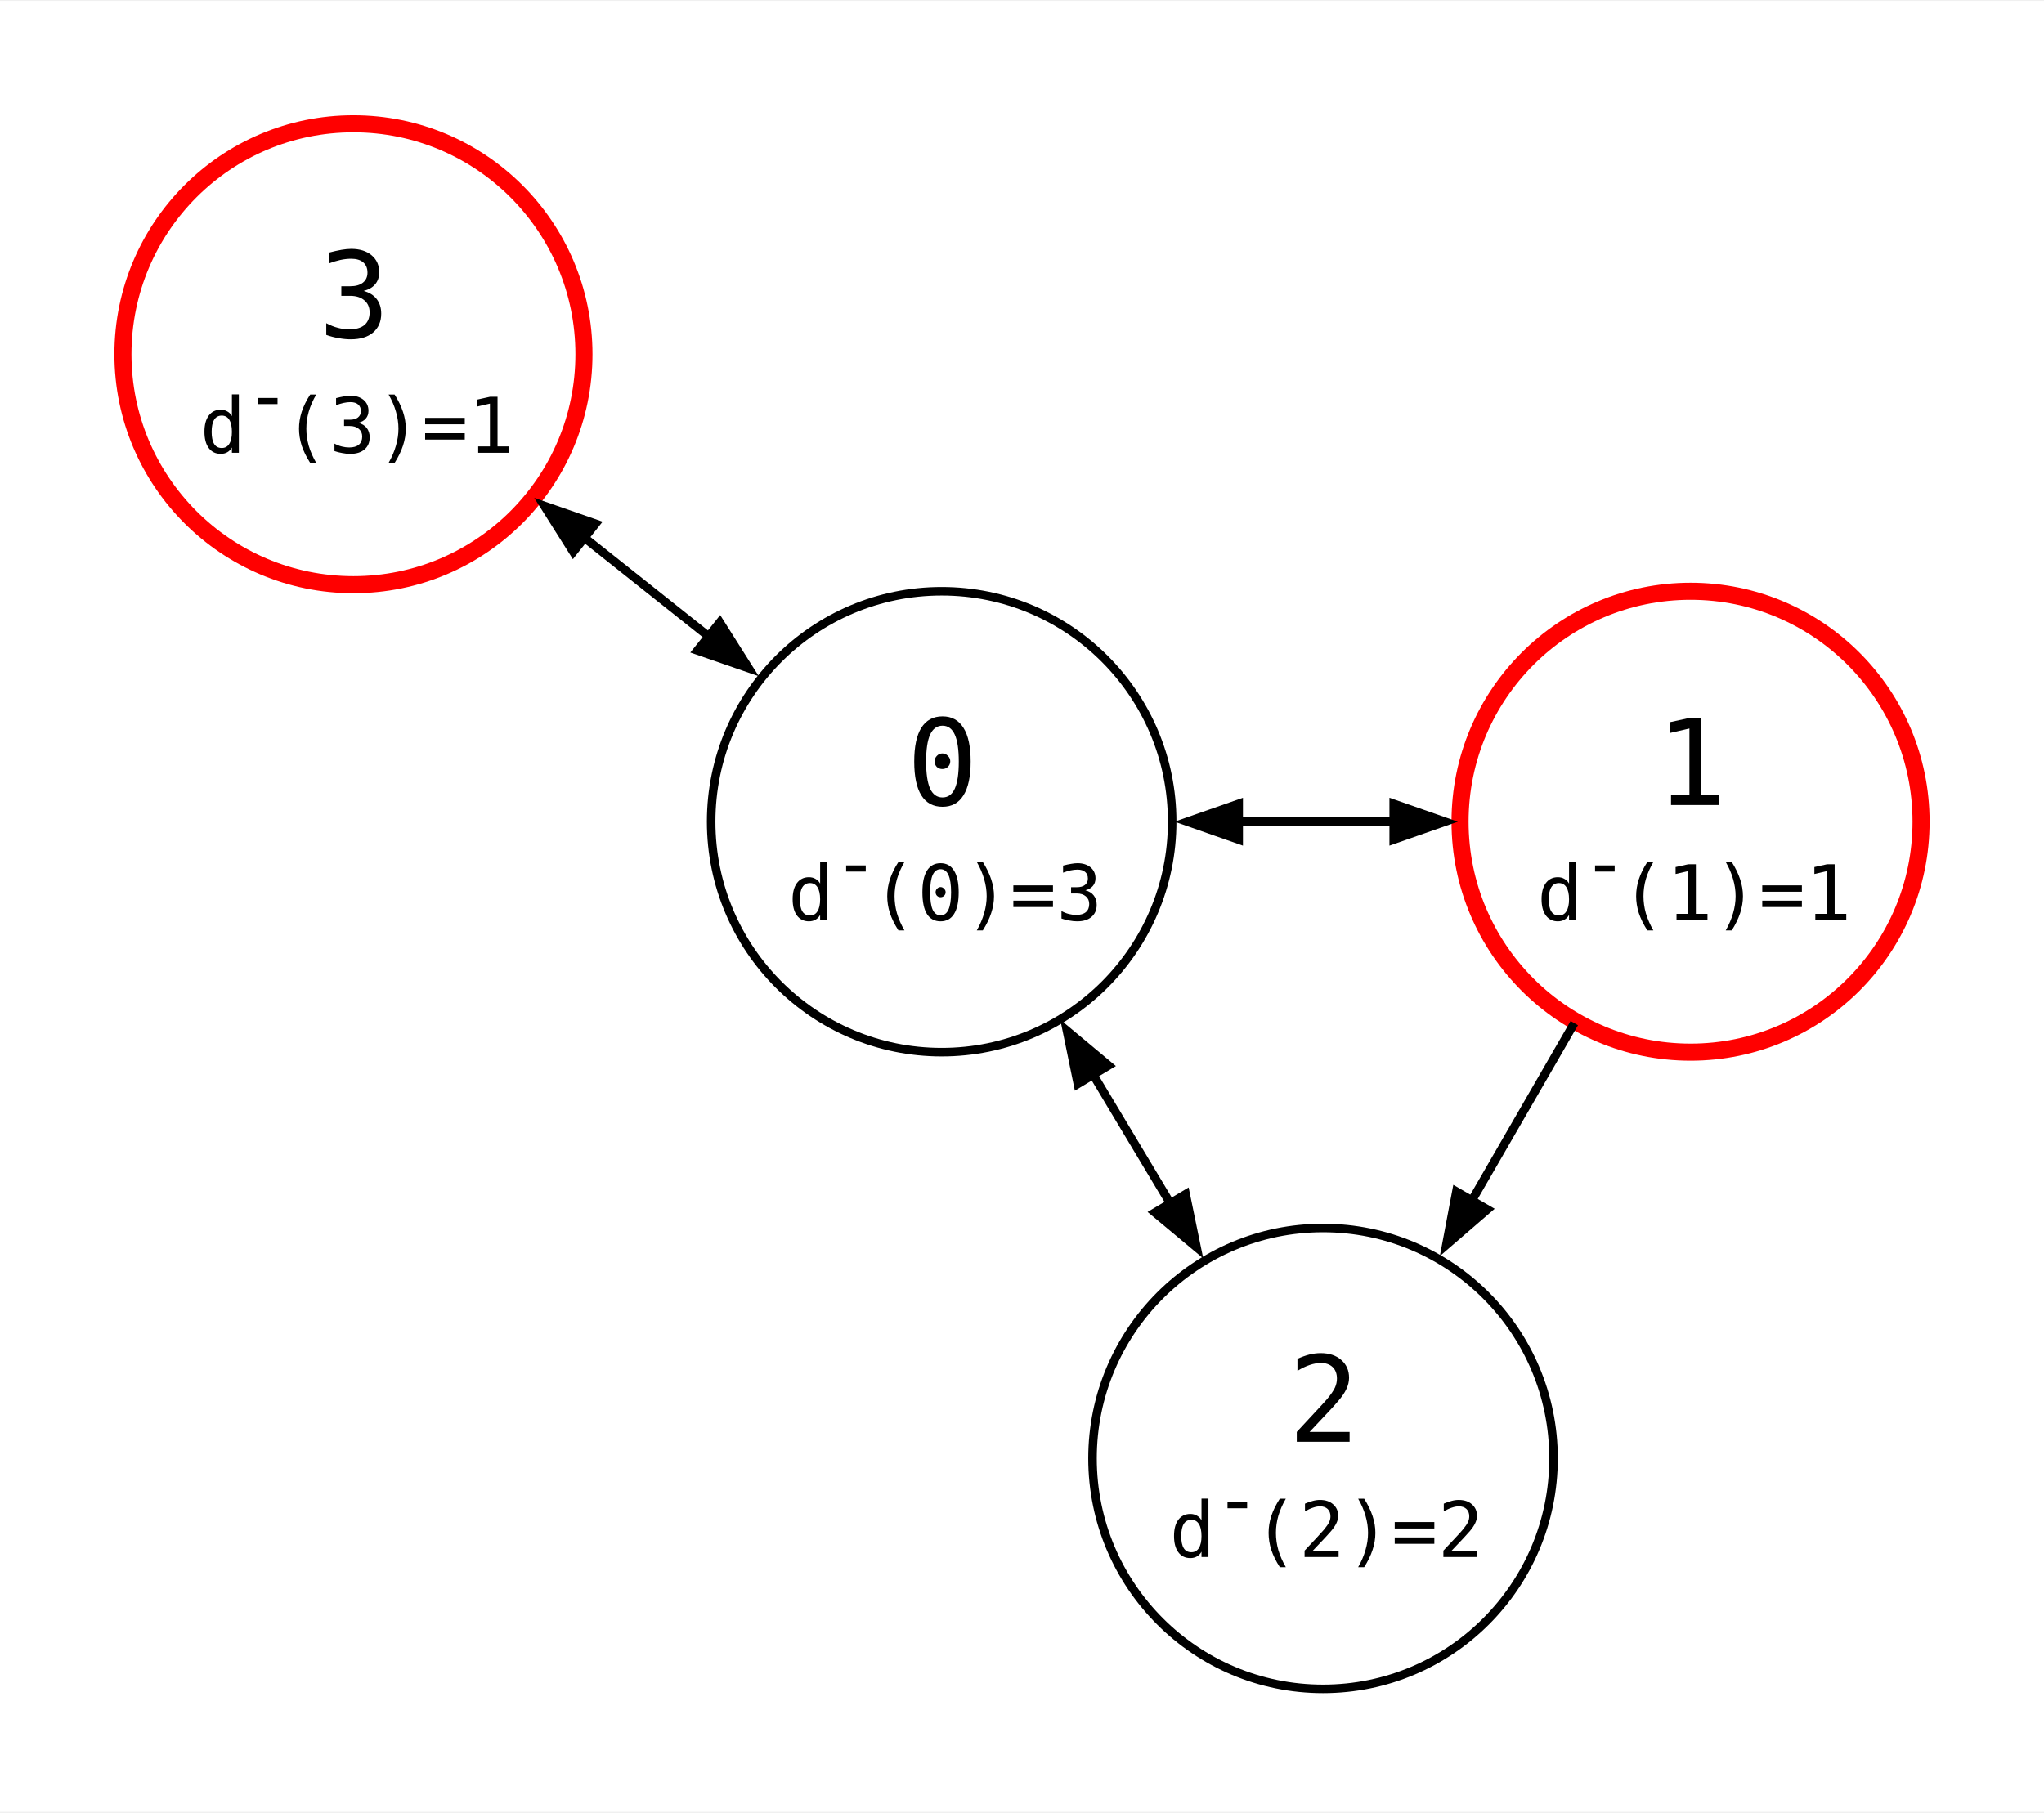
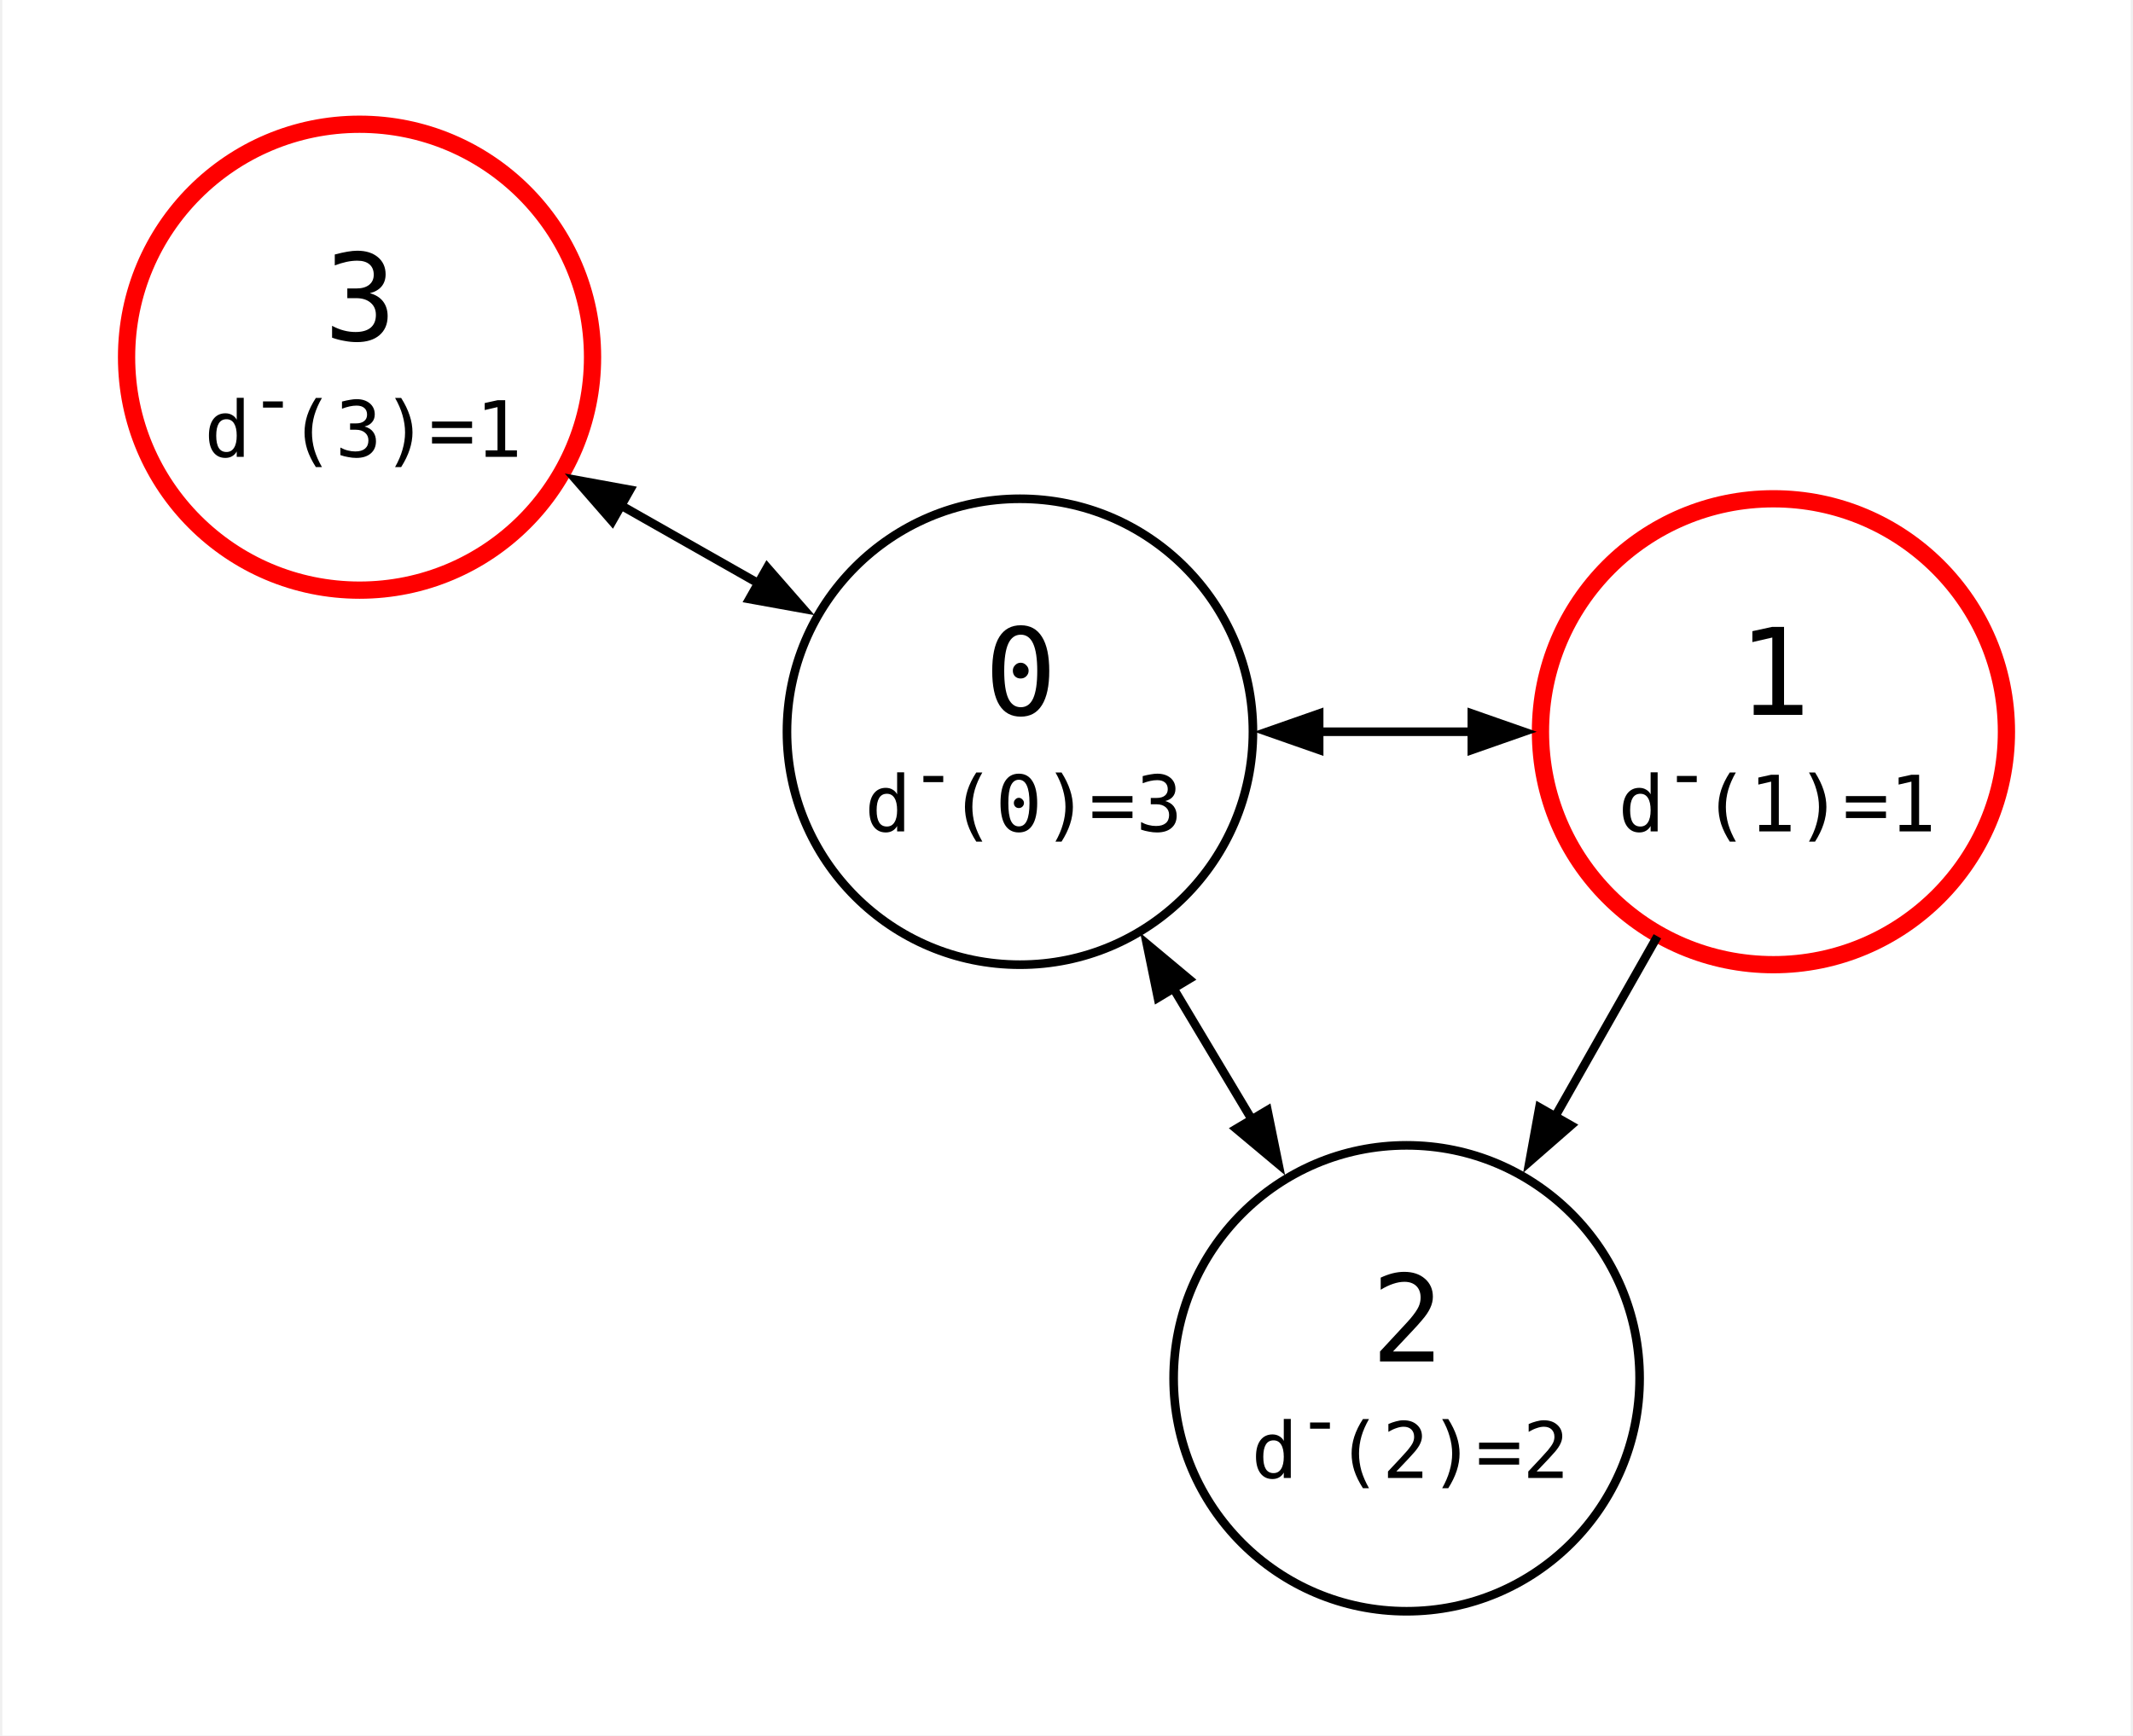
- <svg xmlns="http://www.w3.org/2000/svg" width="239pt" height="212pt" viewBox="0.00 0.00 239.42 212.17">
-   <g id="graph0" class="graph" transform="scale(1 1) rotate(0) translate(14.4 197.77)">
-     <polygon fill="white" stroke="none" points="-14.4,14.4 -14.4,-197.77 225.02,-197.77 225.02,14.4 -14.4,14.4" />
+ <svg xmlns="http://www.w3.org/2000/svg" width="247pt" height="201pt" viewBox="0.00 0.00 246.65 201.15">
+   <g id="graph0" class="graph" transform="scale(1 1) rotate(0) translate(14.4 186.75)">
+     <polygon fill="white" stroke="none" points="-14.4,14.4 -14.4,-186.75 232.25,-186.75 232.25,14.4 -14.4,14.4" />
    <g id="node1" class="node">
-       <ellipse fill="none" stroke="black" cx="95.9" cy="-101.6" rx="27" ry="27" />
-       <text text-anchor="start" x="91.78" y="-103.55" font-family="monospace" font-size="14.00">0</text>
-       <text text-anchor="start" x="77.9" y="-90.05" font-family="monospace" font-size="9.00">d</text>
-       <text text-anchor="start" x="83.15" y="-90.05" font-family="monospace" baseline-shift="super" font-size="9.00">-</text>
-       <text text-anchor="start" x="87.65" y="-90.05" font-family="monospace" font-size="9.00">(0)=3</text>
+       <ellipse fill="none" stroke="black" cx="103.53" cy="-101.94" rx="27" ry="27" />
+       <text text-anchor="start" x="99.41" y="-103.89" font-family="monospace" font-size="14.00">0</text>
+       <text text-anchor="start" x="85.53" y="-90.39" font-family="monospace" font-size="9.00">d</text>
+       <text text-anchor="start" x="90.78" y="-90.39" font-family="monospace" baseline-shift="super" font-size="9.00">-</text>
+       <text text-anchor="start" x="95.28" y="-90.39" font-family="monospace" font-size="9.00">(0)=3</text>
    </g>
    <g id="node2" class="node">
-       <ellipse fill="none" stroke="red" stroke-width="2" cx="183.62" cy="-101.6" rx="27" ry="27" />
-       <text text-anchor="start" x="179.49" y="-103.55" font-family="monospace" font-size="14.00">1</text>
-       <text text-anchor="start" x="165.62" y="-90.05" font-family="monospace" font-size="9.00">d</text>
-       <text text-anchor="start" x="170.87" y="-90.05" font-family="monospace" baseline-shift="super" font-size="9.00">-</text>
-       <text text-anchor="start" x="175.37" y="-90.05" font-family="monospace" font-size="9.00">(1)=1</text>
+       <ellipse fill="none" stroke="red" stroke-width="2" cx="190.85" cy="-101.94" rx="27" ry="27" />
+       <text text-anchor="start" x="186.72" y="-103.89" font-family="monospace" font-size="14.00">1</text>
+       <text text-anchor="start" x="172.85" y="-90.39" font-family="monospace" font-size="9.00">d</text>
+       <text text-anchor="start" x="178.1" y="-90.39" font-family="monospace" baseline-shift="super" font-size="9.00">-</text>
+       <text text-anchor="start" x="182.6" y="-90.39" font-family="monospace" font-size="9.00">(1)=1</text>
    </g>
    <g id="edge1" class="edge">
-       <path fill="none" stroke="black" d="M130.55,-101.6C136.58,-101.6 142.85,-101.6 148.89,-101.6" />
-       <polygon fill="black" stroke="black" points="130.69,-99.5 124.69,-101.6 130.69,-103.7 130.69,-99.5" />
-       <polygon fill="black" stroke="black" points="148.85,-103.7 154.85,-101.6 148.85,-99.5 148.85,-103.7" />
+       <path fill="none" stroke="black" d="M137.95,-101.94C143.9,-101.94 150.08,-101.94 156.03,-101.94" />
+       <polygon fill="black" stroke="black" points="138.2,-99.84 132.2,-101.94 138.2,-104.04 138.2,-99.84" />
+       <polygon fill="black" stroke="black" points="155.9,-104.04 161.9,-101.94 155.9,-99.84 155.9,-104.04" />
    </g>
    <g id="node3" class="node">
-       <ellipse fill="none" stroke="black" cx="140.57" cy="-27" rx="27" ry="27" />
-       <text text-anchor="start" x="136.45" y="-28.95" font-family="monospace" font-size="14.00">2</text>
-       <text text-anchor="start" x="122.57" y="-15.45" font-family="monospace" font-size="9.00">d</text>
-       <text text-anchor="start" x="127.82" y="-15.45" font-family="monospace" baseline-shift="super" font-size="9.00">-</text>
-       <text text-anchor="start" x="132.32" y="-15.45" font-family="monospace" font-size="9.00">(2)=2</text>
+       <ellipse fill="none" stroke="black" cx="148.34" cy="-27" rx="27" ry="27" />
+       <text text-anchor="start" x="144.21" y="-28.95" font-family="monospace" font-size="14.00">2</text>
+       <text text-anchor="start" x="130.34" y="-15.45" font-family="monospace" font-size="9.00">d</text>
+       <text text-anchor="start" x="135.59" y="-15.45" font-family="monospace" baseline-shift="super" font-size="9.00">-</text>
+       <text text-anchor="start" x="140.09" y="-15.45" font-family="monospace" font-size="9.00">(2)=2</text>
    </g>
    <g id="edge2" class="edge">
-       <path fill="none" stroke="black" d="M113.64,-71.98C116.66,-66.94 119.79,-61.72 122.8,-56.68" />
-       <polygon fill="black" stroke="black" points="111.85,-70.88 110.57,-77.11 115.45,-73.04 111.85,-70.88" />
-       <polygon fill="black" stroke="black" points="124.48,-57.96 125.76,-51.74 120.88,-55.81 124.48,-57.96" />
+       <path fill="none" stroke="black" d="M121.06,-72.62C124.14,-67.47 127.35,-62.11 130.43,-56.95" />
+       <polygon fill="black" stroke="black" points="119.52,-71.11 118.24,-77.34 123.12,-73.27 119.52,-71.11" />
+       <polygon fill="black" stroke="black" points="132.21,-58.07 133.48,-51.84 128.6,-55.92 132.21,-58.07" />
    </g>
    <g id="node4" class="node">
-       <ellipse fill="none" stroke="red" stroke-width="2" cx="27" cy="-156.37" rx="27" ry="27" />
-       <text text-anchor="start" x="22.88" y="-158.32" font-family="monospace" font-size="14.00">3</text>
-       <text text-anchor="start" x="9" y="-144.82" font-family="monospace" font-size="9.00">d</text>
-       <text text-anchor="start" x="14.25" y="-144.82" font-family="monospace" baseline-shift="super" font-size="9.00">-</text>
-       <text text-anchor="start" x="18.75" y="-144.82" font-family="monospace" font-size="9.00">(3)=1</text>
+       <ellipse fill="none" stroke="red" stroke-width="2" cx="27" cy="-145.35" rx="27" ry="27" />
+       <text text-anchor="start" x="22.88" y="-147.3" font-family="monospace" font-size="14.00">3</text>
+       <text text-anchor="start" x="9" y="-133.8" font-family="monospace" font-size="9.00">d</text>
+       <text text-anchor="start" x="14.25" y="-133.8" font-family="monospace" baseline-shift="super" font-size="9.00">-</text>
+       <text text-anchor="start" x="18.75" y="-133.8" font-family="monospace" font-size="9.00">(3)=1</text>
    </g>
    <g id="edge3" class="edge">
-       <path fill="none" stroke="black" d="M68.84,-123.12C63.9,-127.04 58.76,-131.13 53.83,-135.05" />
-       <polygon fill="black" stroke="black" points="69.91,-124.95 73.3,-119.58 67.29,-121.66 69.91,-124.95" />
-       <polygon fill="black" stroke="black" points="52.75,-133.22 49.36,-138.6 55.36,-136.51 52.75,-133.22" />
+       <path fill="none" stroke="black" d="M73.53,-118.96C68.1,-122.04 62.44,-125.25 57.02,-128.33" />
+       <polygon fill="black" stroke="black" points="74.24,-120.97 78.42,-116.19 72.17,-117.32 74.24,-120.97" />
+       <polygon fill="black" stroke="black" points="56.28,-126.33 52.1,-131.12 58.35,-129.98 56.28,-126.33" />
    </g>
    <g id="edge4" class="edge">
-       <path fill="none" stroke="black" d="M170,-78C166.15,-71.33 161.91,-63.99 157.88,-57" />
-       <polygon fill="black" stroke="black" points="159.82,-56.17 155.01,-52.02 156.19,-58.27 159.82,-56.17" />
+       <path fill="none" stroke="black" d="M177.4,-78.23C173.6,-71.53 169.41,-64.15 165.43,-57.13" />
+       <polygon fill="black" stroke="black" points="167.38,-56.31 162.59,-52.13 163.73,-58.39 167.38,-56.31" />
    </g>
  </g>
</svg>
